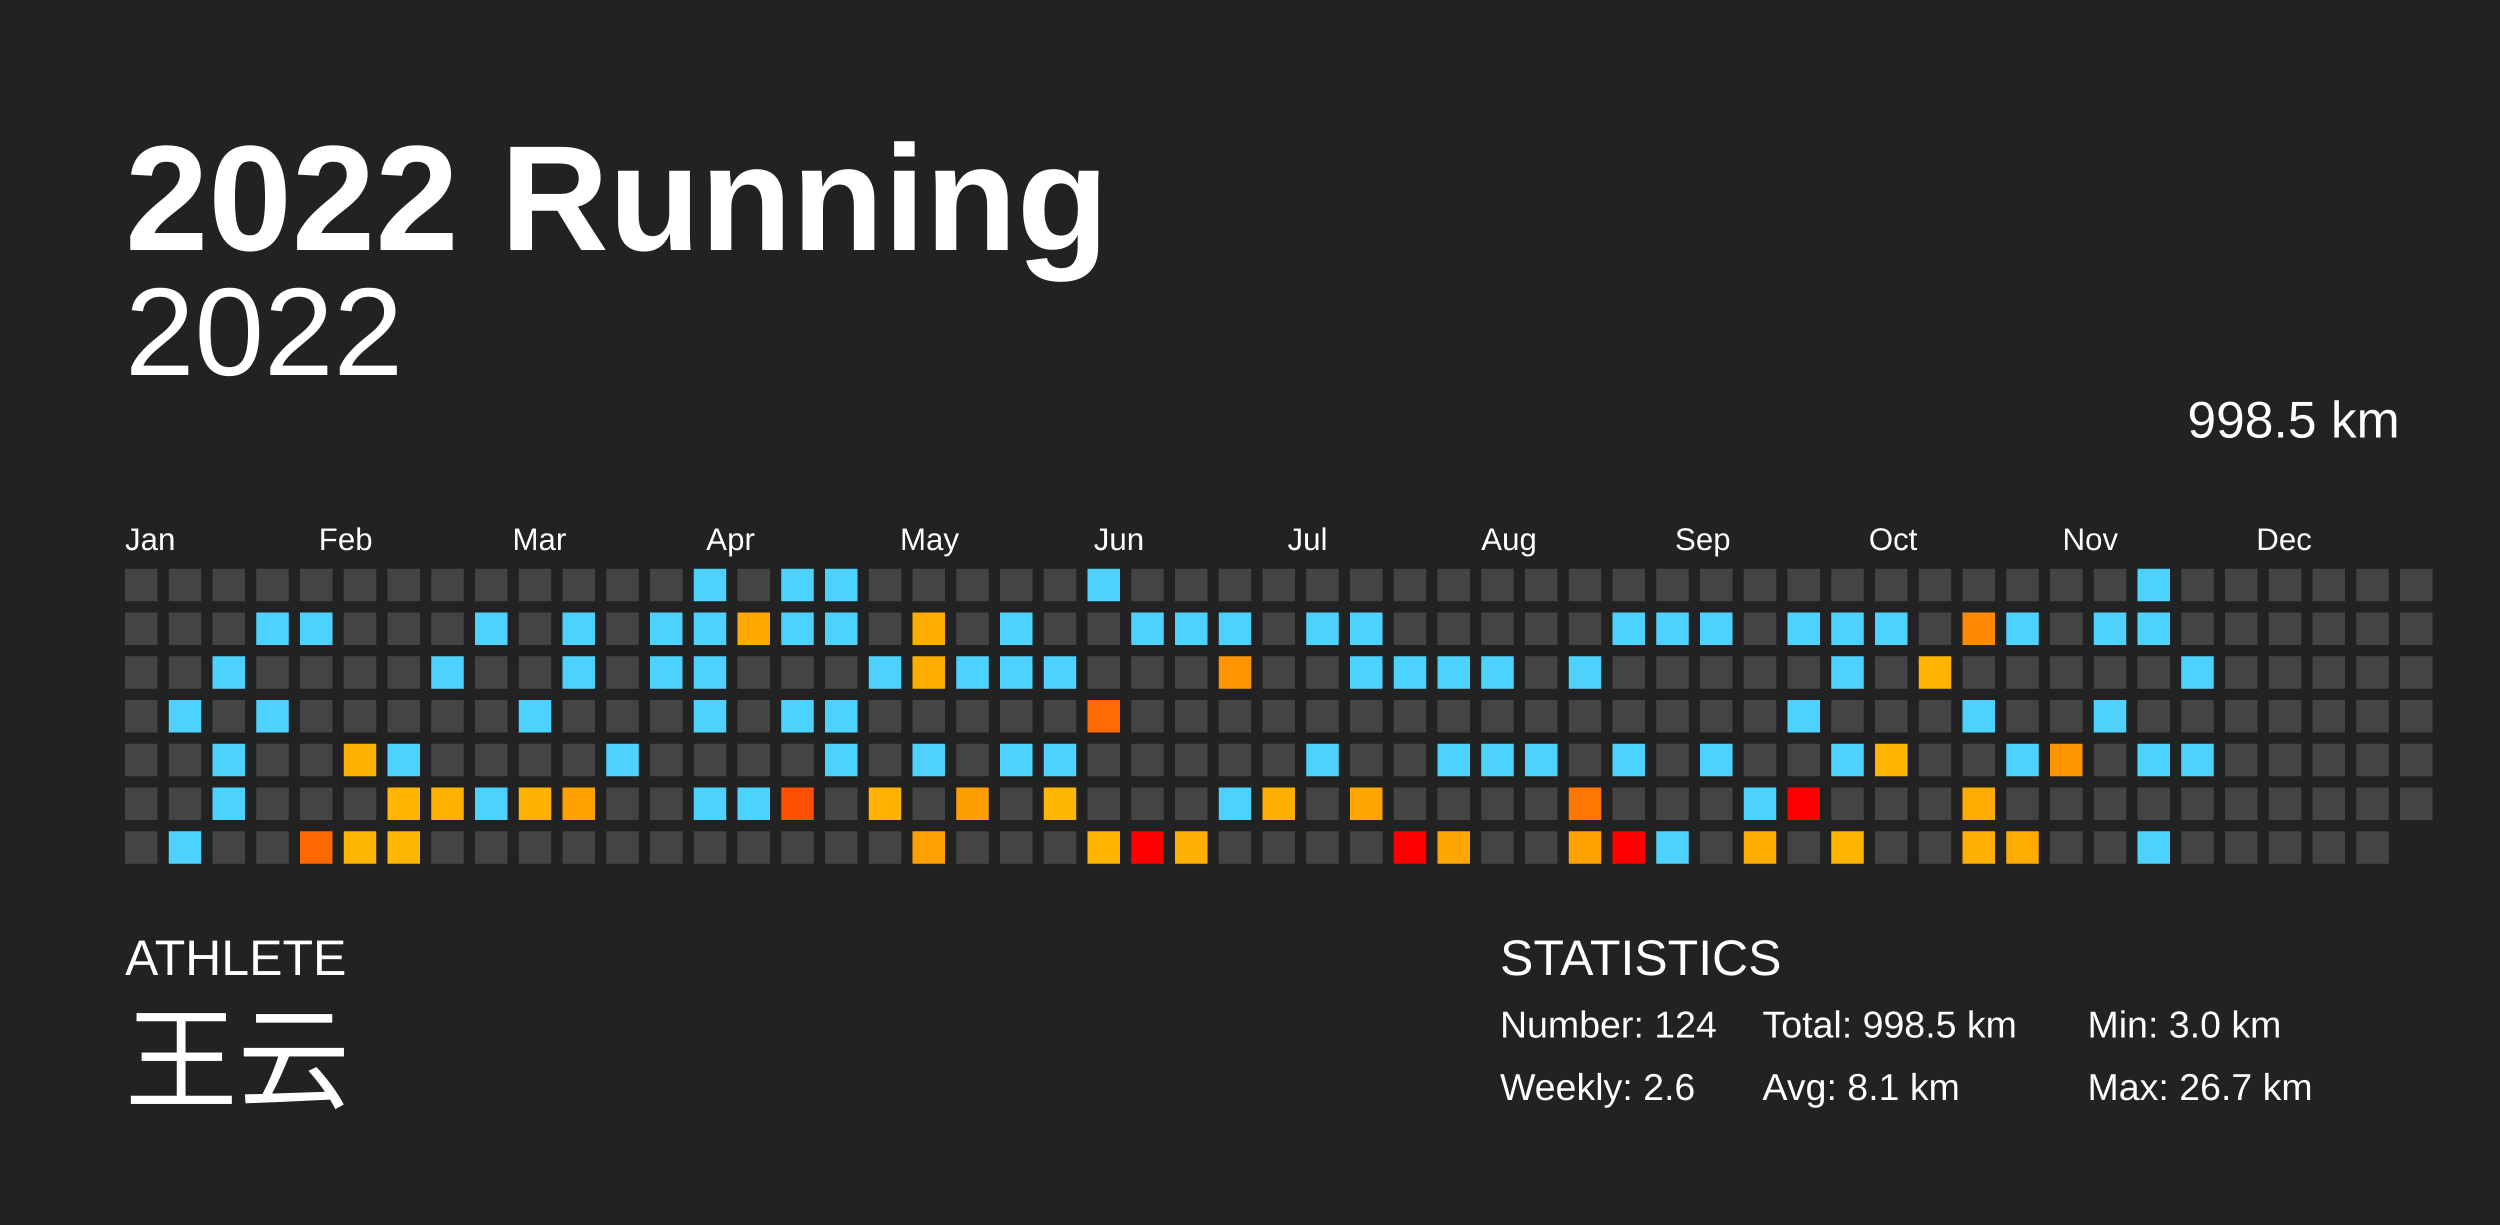
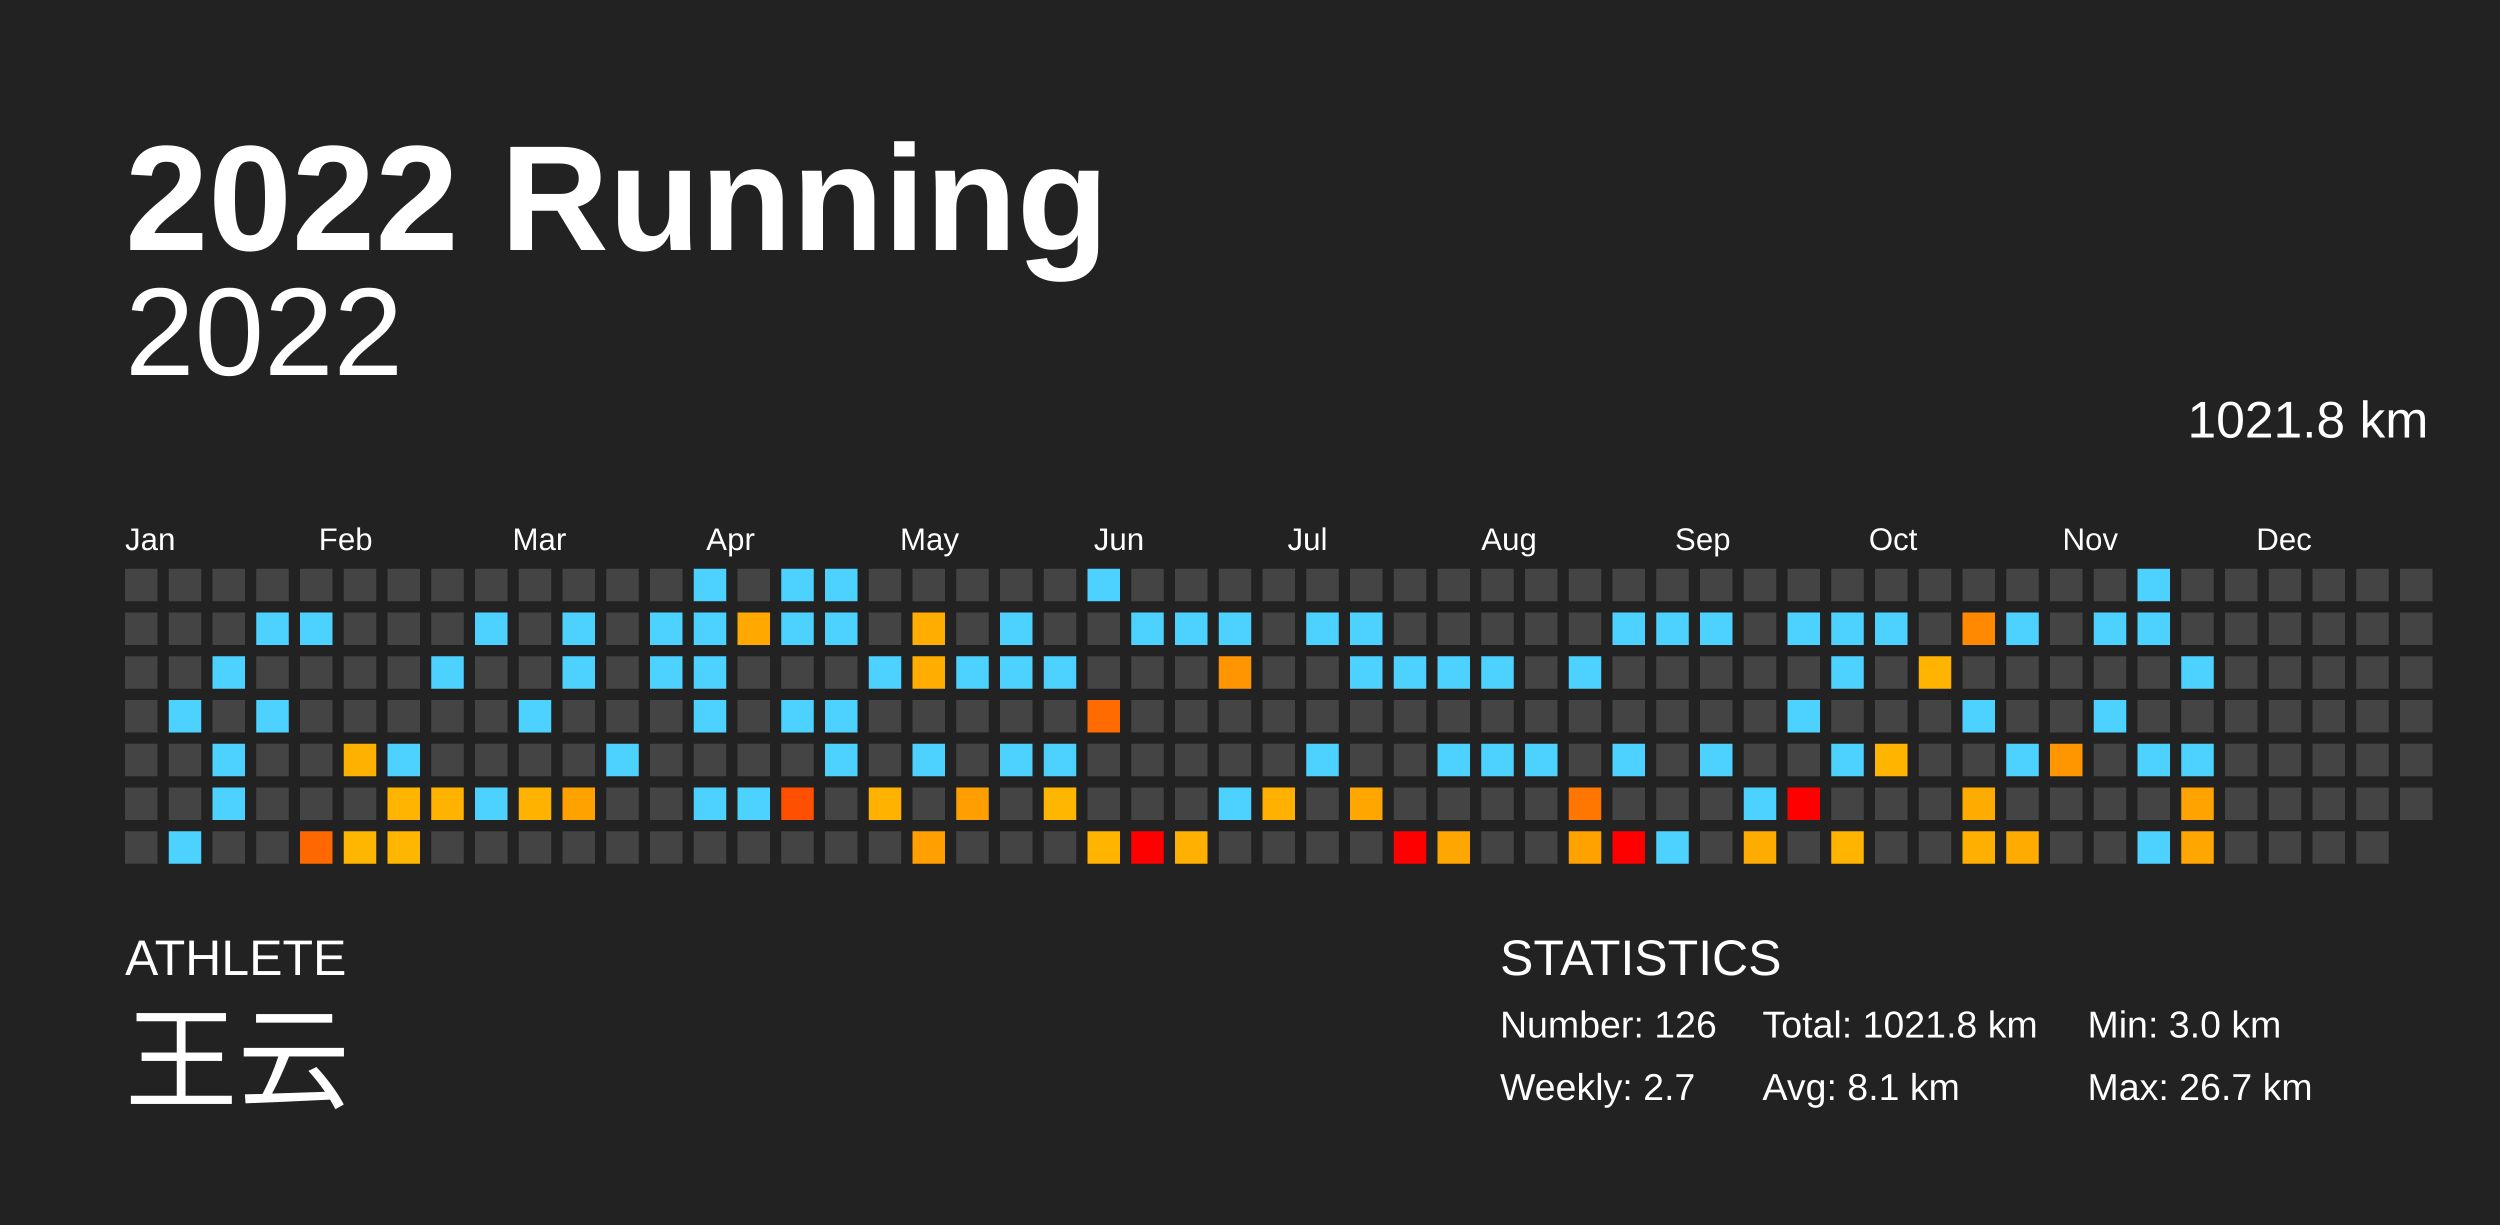
<svg xmlns="http://www.w3.org/2000/svg" baseProfile="full" height="98mm" version="1.1" viewBox="0,0,200,98" width="200mm">
  <defs />
  <rect fill="#222222" height="98" width="200" x="0" y="0" />
  <text fill="#FFFFFF" style="font-size:12px; font-family:Arial; font-weight:bold;" x="10" y="20">2022 Running</text>
  <text fill="#FFFFFF" style="font-size:4px; font-family:Arial" x="10" y="78">ATHLETE</text>
  <text fill="#FFFFFF" style="font-size:9px; font-family:Arial" x="10" y="88">王云</text>
  <text fill="#FFFFFF" style="font-size:4px; font-family:Arial" x="120" y="78">STATISTICS</text>
-   <text fill="#FFFFFF" style="font-size:3px; font-family:Arial" x="120" y="83">Number: 124</text>
-   <text fill="#FFFFFF" style="font-size:3px; font-family:Arial" x="120" y="88">Weekly: 2.6</text>
-   <text fill="#FFFFFF" style="font-size:3px; font-family:Arial" x="141" y="83">Total: 998.5 km</text>
+   <text fill="#FFFFFF" style="font-size:3px; font-family:Arial" x="120" y="83">Number: 126</text>
+   <text fill="#FFFFFF" style="font-size:3px; font-family:Arial" x="120" y="88">Weekly: 2.7</text>
+   <text fill="#FFFFFF" style="font-size:3px; font-family:Arial" x="141" y="83">Total: 1021.8 km</text>
  <text fill="#FFFFFF" style="font-size:3px; font-family:Arial" x="141" y="88">Avg: 8.1 km</text>
  <text fill="#FFFFFF" style="font-size:3px; font-family:Arial" x="167" y="83">Min: 3.0 km</text>
  <text fill="#FFFFFF" style="font-size:3px; font-family:Arial" x="167" y="88">Max: 26.7 km</text>
  <text alignment-baseline="hanging" fill="#FFFFFF" style="font-size:10.0px; font-family:Arial;" x="10" y="30">2022</text>
-   <text alignment-baseline="hanging" fill="#FFFFFF" style="font-size:4.125px; font-family:Arial;" x="175" y="35">998.5 km</text>
+   <text alignment-baseline="hanging" fill="#FFFFFF" style="font-size:4.125px; font-family:Arial;" x="175" y="35">1021.8 km</text>
  <text fill="#FFFFFF" style="font-size:2.5px; font-family:Arial" x="10.0" y="44">Jan</text>
  <text fill="#FFFFFF" style="font-size:2.5px; font-family:Arial" x="25.5" y="44">Feb</text>
  <text fill="#FFFFFF" style="font-size:2.5px; font-family:Arial" x="41.0" y="44">Mar</text>
  <text fill="#FFFFFF" style="font-size:2.5px; font-family:Arial" x="56.5" y="44">Apr</text>
  <text fill="#FFFFFF" style="font-size:2.5px; font-family:Arial" x="72.0" y="44">May</text>
  <text fill="#FFFFFF" style="font-size:2.5px; font-family:Arial" x="87.5" y="44">Jun</text>
  <text fill="#FFFFFF" style="font-size:2.5px; font-family:Arial" x="103.0" y="44">Jul</text>
  <text fill="#FFFFFF" style="font-size:2.5px; font-family:Arial" x="118.5" y="44">Aug</text>
  <text fill="#FFFFFF" style="font-size:2.5px; font-family:Arial" x="134.0" y="44">Sep</text>
  <text fill="#FFFFFF" style="font-size:2.5px; font-family:Arial" x="149.5" y="44">Oct</text>
  <text fill="#FFFFFF" style="font-size:2.5px; font-family:Arial" x="165.0" y="44">Nov</text>
  <text fill="#FFFFFF" style="font-size:2.5px; font-family:Arial" x="180.5" y="44">Dec</text>
  <rect fill="#444444" height="2.6" width="2.6" x="10.0" y="45.5" />
  <rect fill="#444444" height="2.6" width="2.6" x="10.0" y="49.0" />
  <rect fill="#444444" height="2.6" width="2.6" x="10.0" y="52.5" />
  <rect fill="#444444" height="2.6" width="2.6" x="10.0" y="56.0" />
  <rect fill="#444444" height="2.6" width="2.6" x="10.0" y="59.5" />
  <rect fill="#444444" height="2.6" width="2.6" x="10.0" y="63.0" />
  <rect fill="#444444" height="2.6" width="2.6" x="10.0" y="66.5" />
  <rect fill="#444444" height="2.6" width="2.6" x="13.5" y="45.5" />
  <rect fill="#444444" height="2.6" width="2.6" x="13.5" y="49.0" />
  <rect fill="#444444" height="2.6" width="2.6" x="13.5" y="52.5" />
  <rect fill="#4dd2ff" height="2.6" width="2.6" x="13.5" y="56.0" />
  <rect fill="#444444" height="2.6" width="2.6" x="13.5" y="59.5" />
  <rect fill="#444444" height="2.6" width="2.6" x="13.5" y="63.0" />
  <rect fill="#4dd2ff" height="2.6" width="2.6" x="13.5" y="66.5" />
  <rect fill="#444444" height="2.6" width="2.6" x="17.0" y="45.5" />
  <rect fill="#444444" height="2.6" width="2.6" x="17.0" y="49.0" />
  <rect fill="#4dd2ff" height="2.6" width="2.6" x="17.0" y="52.5" />
  <rect fill="#444444" height="2.6" width="2.6" x="17.0" y="56.0" />
  <rect fill="#4dd2ff" height="2.6" width="2.6" x="17.0" y="59.5" />
  <rect fill="#4dd2ff" height="2.6" width="2.6" x="17.0" y="63.0" />
  <rect fill="#444444" height="2.6" width="2.6" x="17.0" y="66.5" />
  <rect fill="#444444" height="2.6" width="2.6" x="20.5" y="45.5" />
  <rect fill="#4dd2ff" height="2.6" width="2.6" x="20.5" y="49.0" />
  <rect fill="#444444" height="2.6" width="2.6" x="20.5" y="52.5" />
  <rect fill="#4dd2ff" height="2.6" width="2.6" x="20.5" y="56.0" />
  <rect fill="#444444" height="2.6" width="2.6" x="20.5" y="59.5" />
  <rect fill="#444444" height="2.6" width="2.6" x="20.5" y="63.0" />
  <rect fill="#444444" height="2.6" width="2.6" x="20.5" y="66.5" />
  <rect fill="#444444" height="2.6" width="2.6" x="24.0" y="45.5" />
  <rect fill="#4dd2ff" height="2.6" width="2.6" x="24.0" y="49.0" />
  <rect fill="#444444" height="2.6" width="2.6" x="24.0" y="52.5" />
  <rect fill="#444444" height="2.6" width="2.6" x="24.0" y="56.0" />
  <rect fill="#444444" height="2.6" width="2.6" x="24.0" y="59.5" />
  <rect fill="#444444" height="2.6" width="2.6" x="24.0" y="63.0" />
  <rect fill="#ff6800" height="2.6" width="2.6" x="24.0" y="66.5" />
  <rect fill="#444444" height="2.6" width="2.6" x="27.5" y="45.5" />
  <rect fill="#444444" height="2.6" width="2.6" x="27.5" y="49.0" />
  <rect fill="#444444" height="2.6" width="2.6" x="27.5" y="52.5" />
  <rect fill="#444444" height="2.6" width="2.6" x="27.5" y="56.0" />
  <rect fill="#ffb100" height="2.6" width="2.6" x="27.5" y="59.5" />
  <rect fill="#444444" height="2.6" width="2.6" x="27.5" y="63.0" />
  <rect fill="#ffb600" height="2.6" width="2.6" x="27.5" y="66.5" />
  <rect fill="#444444" height="2.6" width="2.6" x="31.0" y="45.5" />
  <rect fill="#444444" height="2.6" width="2.6" x="31.0" y="49.0" />
  <rect fill="#444444" height="2.6" width="2.6" x="31.0" y="52.5" />
  <rect fill="#444444" height="2.6" width="2.6" x="31.0" y="56.0" />
  <rect fill="#4dd2ff" height="2.6" width="2.6" x="31.0" y="59.5" />
  <rect fill="#ffb500" height="2.6" width="2.6" x="31.0" y="63.0" />
  <rect fill="#ffb600" height="2.6" width="2.6" x="31.0" y="66.5" />
  <rect fill="#444444" height="2.6" width="2.6" x="34.5" y="45.5" />
  <rect fill="#444444" height="2.6" width="2.6" x="34.5" y="49.0" />
  <rect fill="#4dd2ff" height="2.6" width="2.6" x="34.5" y="52.5" />
  <rect fill="#444444" height="2.6" width="2.6" x="34.5" y="56.0" />
  <rect fill="#444444" height="2.6" width="2.6" x="34.5" y="59.5" />
  <rect fill="#ffb300" height="2.6" width="2.6" x="34.5" y="63.0" />
  <rect fill="#444444" height="2.6" width="2.6" x="34.5" y="66.5" />
  <rect fill="#444444" height="2.6" width="2.6" x="38.0" y="45.5" />
  <rect fill="#4dd2ff" height="2.6" width="2.6" x="38.0" y="49.0" />
  <rect fill="#444444" height="2.6" width="2.6" x="38.0" y="52.5" />
  <rect fill="#444444" height="2.6" width="2.6" x="38.0" y="56.0" />
  <rect fill="#444444" height="2.6" width="2.6" x="38.0" y="59.5" />
  <rect fill="#4dd2ff" height="2.6" width="2.6" x="38.0" y="63.0" />
  <rect fill="#444444" height="2.6" width="2.6" x="38.0" y="66.5" />
  <rect fill="#444444" height="2.6" width="2.6" x="41.5" y="45.5" />
  <rect fill="#444444" height="2.6" width="2.6" x="41.5" y="49.0" />
  <rect fill="#444444" height="2.6" width="2.6" x="41.5" y="52.5" />
  <rect fill="#4dd2ff" height="2.6" width="2.6" x="41.5" y="56.0" />
  <rect fill="#444444" height="2.6" width="2.6" x="41.5" y="59.5" />
  <rect fill="#ffb300" height="2.6" width="2.6" x="41.5" y="63.0" />
  <rect fill="#444444" height="2.6" width="2.6" x="41.5" y="66.5" />
  <rect fill="#444444" height="2.6" width="2.6" x="45.0" y="45.5" />
  <rect fill="#4dd2ff" height="2.6" width="2.6" x="45.0" y="49.0" />
  <rect fill="#4dd2ff" height="2.6" width="2.6" x="45.0" y="52.5" />
  <rect fill="#444444" height="2.6" width="2.6" x="45.0" y="56.0" />
  <rect fill="#444444" height="2.6" width="2.6" x="45.0" y="59.5" />
  <rect fill="#ffa200" height="2.6" width="2.6" x="45.0" y="63.0" />
  <rect fill="#444444" height="2.6" width="2.6" x="45.0" y="66.5" />
  <rect fill="#444444" height="2.6" width="2.6" x="48.5" y="45.5" />
  <rect fill="#444444" height="2.6" width="2.6" x="48.5" y="49.0" />
  <rect fill="#444444" height="2.6" width="2.6" x="48.5" y="52.5" />
  <rect fill="#444444" height="2.6" width="2.6" x="48.5" y="56.0" />
  <rect fill="#4dd2ff" height="2.6" width="2.6" x="48.5" y="59.5" />
  <rect fill="#444444" height="2.6" width="2.6" x="48.5" y="63.0" />
  <rect fill="#444444" height="2.6" width="2.6" x="48.5" y="66.5" />
  <rect fill="#444444" height="2.6" width="2.6" x="52.0" y="45.5" />
  <rect fill="#4dd2ff" height="2.6" width="2.6" x="52.0" y="49.0" />
  <rect fill="#4dd2ff" height="2.6" width="2.6" x="52.0" y="52.5" />
  <rect fill="#444444" height="2.6" width="2.6" x="52.0" y="56.0" />
  <rect fill="#444444" height="2.6" width="2.6" x="52.0" y="59.5" />
  <rect fill="#444444" height="2.6" width="2.6" x="52.0" y="63.0" />
  <rect fill="#444444" height="2.6" width="2.6" x="52.0" y="66.5" />
  <rect fill="#4dd2ff" height="2.6" width="2.6" x="55.5" y="45.5" />
  <rect fill="#4dd2ff" height="2.6" width="2.6" x="55.5" y="49.0" />
  <rect fill="#4dd2ff" height="2.6" width="2.6" x="55.5" y="52.5" />
  <rect fill="#4dd2ff" height="2.6" width="2.6" x="55.5" y="56.0" />
  <rect fill="#444444" height="2.6" width="2.6" x="55.5" y="59.5" />
  <rect fill="#4dd2ff" height="2.6" width="2.6" x="55.5" y="63.0" />
  <rect fill="#444444" height="2.6" width="2.6" x="55.5" y="66.5" />
  <rect fill="#444444" height="2.6" width="2.6" x="59.0" y="45.5" />
  <rect fill="#ffa900" height="2.6" width="2.6" x="59.0" y="49.0" />
  <rect fill="#444444" height="2.6" width="2.6" x="59.0" y="52.5" />
  <rect fill="#444444" height="2.6" width="2.6" x="59.0" y="56.0" />
  <rect fill="#444444" height="2.6" width="2.6" x="59.0" y="59.5" />
  <rect fill="#4dd2ff" height="2.6" width="2.6" x="59.0" y="63.0" />
  <rect fill="#444444" height="2.6" width="2.6" x="59.0" y="66.5" />
  <rect fill="#4dd2ff" height="2.6" width="2.6" x="62.5" y="45.5" />
  <rect fill="#4dd2ff" height="2.6" width="2.6" x="62.5" y="49.0" />
  <rect fill="#444444" height="2.6" width="2.6" x="62.5" y="52.5" />
  <rect fill="#4dd2ff" height="2.6" width="2.6" x="62.5" y="56.0" />
  <rect fill="#444444" height="2.6" width="2.6" x="62.5" y="59.5" />
  <rect fill="#ff4f00" height="2.6" width="2.6" x="62.5" y="63.0" />
  <rect fill="#444444" height="2.6" width="2.6" x="62.5" y="66.5" />
  <rect fill="#4dd2ff" height="2.6" width="2.6" x="66.0" y="45.5" />
  <rect fill="#4dd2ff" height="2.6" width="2.6" x="66.0" y="49.0" />
  <rect fill="#444444" height="2.6" width="2.6" x="66.0" y="52.5" />
  <rect fill="#4dd2ff" height="2.6" width="2.6" x="66.0" y="56.0" />
  <rect fill="#4dd2ff" height="2.6" width="2.6" x="66.0" y="59.5" />
  <rect fill="#444444" height="2.6" width="2.6" x="66.0" y="63.0" />
  <rect fill="#444444" height="2.6" width="2.6" x="66.0" y="66.5" />
  <rect fill="#444444" height="2.6" width="2.6" x="69.5" y="45.5" />
  <rect fill="#444444" height="2.6" width="2.6" x="69.5" y="49.0" />
  <rect fill="#4dd2ff" height="2.6" width="2.6" x="69.5" y="52.5" />
  <rect fill="#444444" height="2.6" width="2.6" x="69.5" y="56.0" />
  <rect fill="#444444" height="2.6" width="2.6" x="69.5" y="59.5" />
  <rect fill="#ffb200" height="2.6" width="2.6" x="69.5" y="63.0" />
  <rect fill="#444444" height="2.6" width="2.6" x="69.5" y="66.5" />
  <rect fill="#444444" height="2.6" width="2.6" x="73.0" y="45.5" />
  <rect fill="#ffae00" height="2.6" width="2.6" x="73.0" y="49.0" />
  <rect fill="#ffae00" height="2.6" width="2.6" x="73.0" y="52.5" />
  <rect fill="#444444" height="2.6" width="2.6" x="73.0" y="56.0" />
  <rect fill="#4dd2ff" height="2.6" width="2.6" x="73.0" y="59.5" />
  <rect fill="#444444" height="2.6" width="2.6" x="73.0" y="63.0" />
  <rect fill="#ffa000" height="2.6" width="2.6" x="73.0" y="66.5" />
  <rect fill="#444444" height="2.6" width="2.6" x="76.5" y="45.5" />
  <rect fill="#444444" height="2.6" width="2.6" x="76.5" y="49.0" />
  <rect fill="#4dd2ff" height="2.6" width="2.6" x="76.5" y="52.5" />
  <rect fill="#444444" height="2.6" width="2.6" x="76.5" y="56.0" />
  <rect fill="#444444" height="2.6" width="2.6" x="76.5" y="59.5" />
  <rect fill="#ff9e00" height="2.6" width="2.6" x="76.5" y="63.0" />
  <rect fill="#444444" height="2.6" width="2.6" x="76.5" y="66.5" />
  <rect fill="#444444" height="2.6" width="2.6" x="80.0" y="45.5" />
  <rect fill="#4dd2ff" height="2.6" width="2.6" x="80.0" y="49.0" />
  <rect fill="#4dd2ff" height="2.6" width="2.6" x="80.0" y="52.5" />
  <rect fill="#444444" height="2.6" width="2.6" x="80.0" y="56.0" />
  <rect fill="#4dd2ff" height="2.6" width="2.6" x="80.0" y="59.5" />
  <rect fill="#444444" height="2.6" width="2.6" x="80.0" y="63.0" />
  <rect fill="#444444" height="2.6" width="2.6" x="80.0" y="66.5" />
  <rect fill="#444444" height="2.6" width="2.6" x="83.5" y="45.5" />
  <rect fill="#444444" height="2.6" width="2.6" x="83.5" y="49.0" />
  <rect fill="#4dd2ff" height="2.6" width="2.6" x="83.5" y="52.5" />
  <rect fill="#444444" height="2.6" width="2.6" x="83.5" y="56.0" />
  <rect fill="#4dd2ff" height="2.6" width="2.6" x="83.5" y="59.5" />
  <rect fill="#ffb600" height="2.6" width="2.6" x="83.5" y="63.0" />
  <rect fill="#444444" height="2.6" width="2.6" x="83.5" y="66.5" />
  <rect fill="#4dd2ff" height="2.6" width="2.6" x="87.0" y="45.5" />
  <rect fill="#444444" height="2.6" width="2.6" x="87.0" y="49.0" />
  <rect fill="#444444" height="2.6" width="2.6" x="87.0" y="52.5" />
  <rect fill="#ff6b00" height="2.6" width="2.6" x="87.0" y="56.0" />
  <rect fill="#444444" height="2.6" width="2.6" x="87.0" y="59.5" />
  <rect fill="#444444" height="2.6" width="2.6" x="87.0" y="63.0" />
  <rect fill="#ffb400" height="2.6" width="2.6" x="87.0" y="66.5" />
  <rect fill="#444444" height="2.6" width="2.6" x="90.5" y="45.5" />
  <rect fill="#4dd2ff" height="2.6" width="2.6" x="90.5" y="49.0" />
  <rect fill="#444444" height="2.6" width="2.6" x="90.5" y="52.5" />
  <rect fill="#444444" height="2.6" width="2.6" x="90.5" y="56.0" />
  <rect fill="#444444" height="2.6" width="2.6" x="90.5" y="59.5" />
  <rect fill="#444444" height="2.6" width="2.6" x="90.5" y="63.0" />
  <rect fill="red" height="2.6" width="2.6" x="90.5" y="66.5" />
  <rect fill="#444444" height="2.6" width="2.6" x="94.0" y="45.5" />
  <rect fill="#4dd2ff" height="2.6" width="2.6" x="94.0" y="49.0" />
  <rect fill="#444444" height="2.6" width="2.6" x="94.0" y="52.5" />
  <rect fill="#444444" height="2.6" width="2.6" x="94.0" y="56.0" />
  <rect fill="#444444" height="2.6" width="2.6" x="94.0" y="59.5" />
  <rect fill="#444444" height="2.6" width="2.6" x="94.0" y="63.0" />
  <rect fill="#ffb000" height="2.6" width="2.6" x="94.0" y="66.5" />
  <rect fill="#444444" height="2.6" width="2.6" x="97.5" y="45.5" />
  <rect fill="#4dd2ff" height="2.6" width="2.6" x="97.5" y="49.0" />
  <rect fill="#ff9500" height="2.6" width="2.6" x="97.5" y="52.5" />
  <rect fill="#444444" height="2.6" width="2.6" x="97.5" y="56.0" />
  <rect fill="#444444" height="2.6" width="2.6" x="97.5" y="59.5" />
  <rect fill="#4dd2ff" height="2.6" width="2.6" x="97.5" y="63.0" />
  <rect fill="#444444" height="2.6" width="2.6" x="97.5" y="66.5" />
  <rect fill="#444444" height="2.6" width="2.6" x="101.0" y="45.5" />
  <rect fill="#444444" height="2.6" width="2.6" x="101.0" y="49.0" />
  <rect fill="#444444" height="2.6" width="2.6" x="101.0" y="52.5" />
  <rect fill="#444444" height="2.6" width="2.6" x="101.0" y="56.0" />
  <rect fill="#444444" height="2.6" width="2.6" x="101.0" y="59.5" />
  <rect fill="#ffb000" height="2.6" width="2.6" x="101.0" y="63.0" />
  <rect fill="#444444" height="2.6" width="2.6" x="101.0" y="66.5" />
  <rect fill="#444444" height="2.6" width="2.6" x="104.5" y="45.5" />
  <rect fill="#4dd2ff" height="2.6" width="2.6" x="104.5" y="49.0" />
  <rect fill="#444444" height="2.6" width="2.6" x="104.5" y="52.5" />
  <rect fill="#444444" height="2.6" width="2.6" x="104.5" y="56.0" />
  <rect fill="#4dd2ff" height="2.6" width="2.6" x="104.5" y="59.5" />
  <rect fill="#444444" height="2.6" width="2.6" x="104.5" y="63.0" />
  <rect fill="#444444" height="2.6" width="2.6" x="104.5" y="66.5" />
  <rect fill="#444444" height="2.6" width="2.6" x="108.0" y="45.5" />
  <rect fill="#4dd2ff" height="2.6" width="2.6" x="108.0" y="49.0" />
  <rect fill="#4dd2ff" height="2.6" width="2.6" x="108.0" y="52.5" />
  <rect fill="#444444" height="2.6" width="2.6" x="108.0" y="56.0" />
  <rect fill="#444444" height="2.6" width="2.6" x="108.0" y="59.5" />
  <rect fill="#ffa600" height="2.6" width="2.6" x="108.0" y="63.0" />
  <rect fill="#444444" height="2.6" width="2.6" x="108.0" y="66.5" />
  <rect fill="#444444" height="2.6" width="2.6" x="111.5" y="45.5" />
  <rect fill="#444444" height="2.6" width="2.6" x="111.5" y="49.0" />
  <rect fill="#4dd2ff" height="2.6" width="2.6" x="111.5" y="52.5" />
  <rect fill="#444444" height="2.6" width="2.6" x="111.5" y="56.0" />
  <rect fill="#444444" height="2.6" width="2.6" x="111.5" y="59.5" />
  <rect fill="#444444" height="2.6" width="2.6" x="111.5" y="63.0" />
  <rect fill="red" height="2.6" width="2.6" x="111.5" y="66.5" />
  <rect fill="#444444" height="2.6" width="2.6" x="115.0" y="45.5" />
  <rect fill="#444444" height="2.6" width="2.6" x="115.0" y="49.0" />
  <rect fill="#4dd2ff" height="2.6" width="2.6" x="115.0" y="52.5" />
  <rect fill="#444444" height="2.6" width="2.6" x="115.0" y="56.0" />
  <rect fill="#4dd2ff" height="2.6" width="2.6" x="115.0" y="59.5" />
  <rect fill="#444444" height="2.6" width="2.6" x="115.0" y="63.0" />
  <rect fill="#ffa700" height="2.6" width="2.6" x="115.0" y="66.5" />
  <rect fill="#444444" height="2.6" width="2.6" x="118.5" y="45.5" />
  <rect fill="#444444" height="2.6" width="2.6" x="118.5" y="49.0" />
  <rect fill="#4dd2ff" height="2.6" width="2.6" x="118.5" y="52.5" />
  <rect fill="#444444" height="2.6" width="2.6" x="118.5" y="56.0" />
  <rect fill="#4dd2ff" height="2.6" width="2.6" x="118.5" y="59.5" />
  <rect fill="#444444" height="2.6" width="2.6" x="118.5" y="63.0" />
  <rect fill="#444444" height="2.6" width="2.6" x="118.5" y="66.5" />
  <rect fill="#444444" height="2.6" width="2.6" x="122.0" y="45.5" />
  <rect fill="#444444" height="2.6" width="2.6" x="122.0" y="49.0" />
  <rect fill="#444444" height="2.6" width="2.6" x="122.0" y="52.5" />
  <rect fill="#444444" height="2.6" width="2.6" x="122.0" y="56.0" />
  <rect fill="#4dd2ff" height="2.6" width="2.6" x="122.0" y="59.5" />
  <rect fill="#444444" height="2.6" width="2.6" x="122.0" y="63.0" />
  <rect fill="#444444" height="2.6" width="2.6" x="122.0" y="66.5" />
  <rect fill="#444444" height="2.6" width="2.6" x="125.5" y="45.5" />
  <rect fill="#444444" height="2.6" width="2.6" x="125.5" y="49.0" />
  <rect fill="#4dd2ff" height="2.6" width="2.6" x="125.5" y="52.5" />
  <rect fill="#444444" height="2.6" width="2.6" x="125.5" y="56.0" />
  <rect fill="#444444" height="2.6" width="2.6" x="125.5" y="59.5" />
  <rect fill="#ff7700" height="2.6" width="2.6" x="125.5" y="63.0" />
  <rect fill="#ffa200" height="2.6" width="2.6" x="125.5" y="66.5" />
  <rect fill="#444444" height="2.6" width="2.6" x="129.0" y="45.5" />
  <rect fill="#4dd2ff" height="2.6" width="2.6" x="129.0" y="49.0" />
  <rect fill="#444444" height="2.6" width="2.6" x="129.0" y="52.5" />
  <rect fill="#444444" height="2.6" width="2.6" x="129.0" y="56.0" />
  <rect fill="#4dd2ff" height="2.6" width="2.6" x="129.0" y="59.5" />
  <rect fill="#444444" height="2.6" width="2.6" x="129.0" y="63.0" />
  <rect fill="red" height="2.6" width="2.6" x="129.0" y="66.5" />
  <rect fill="#444444" height="2.6" width="2.6" x="132.5" y="45.5" />
  <rect fill="#4dd2ff" height="2.6" width="2.6" x="132.5" y="49.0" />
  <rect fill="#444444" height="2.6" width="2.6" x="132.5" y="52.5" />
  <rect fill="#444444" height="2.6" width="2.6" x="132.5" y="56.0" />
  <rect fill="#444444" height="2.6" width="2.6" x="132.5" y="59.5" />
  <rect fill="#444444" height="2.6" width="2.6" x="132.5" y="63.0" />
  <rect fill="#4dd2ff" height="2.6" width="2.6" x="132.5" y="66.5" />
  <rect fill="#444444" height="2.6" width="2.6" x="136.0" y="45.5" />
  <rect fill="#4dd2ff" height="2.6" width="2.6" x="136.0" y="49.0" />
  <rect fill="#444444" height="2.6" width="2.6" x="136.0" y="52.5" />
  <rect fill="#444444" height="2.6" width="2.6" x="136.0" y="56.0" />
  <rect fill="#4dd2ff" height="2.6" width="2.6" x="136.0" y="59.5" />
  <rect fill="#444444" height="2.6" width="2.6" x="136.0" y="63.0" />
  <rect fill="#444444" height="2.6" width="2.6" x="136.0" y="66.5" />
  <rect fill="#444444" height="2.6" width="2.6" x="139.5" y="45.5" />
  <rect fill="#444444" height="2.6" width="2.6" x="139.5" y="49.0" />
  <rect fill="#444444" height="2.6" width="2.6" x="139.5" y="52.5" />
  <rect fill="#444444" height="2.6" width="2.6" x="139.5" y="56.0" />
  <rect fill="#444444" height="2.6" width="2.6" x="139.5" y="59.5" />
  <rect fill="#4dd2ff" height="2.6" width="2.6" x="139.5" y="63.0" />
  <rect fill="#ffac00" height="2.6" width="2.6" x="139.5" y="66.5" />
  <rect fill="#444444" height="2.6" width="2.6" x="143.0" y="45.5" />
  <rect fill="#4dd2ff" height="2.6" width="2.6" x="143.0" y="49.0" />
  <rect fill="#444444" height="2.6" width="2.6" x="143.0" y="52.5" />
  <rect fill="#4dd2ff" height="2.6" width="2.6" x="143.0" y="56.0" />
  <rect fill="#444444" height="2.6" width="2.6" x="143.0" y="59.5" />
  <rect fill="red" height="2.6" width="2.6" x="143.0" y="63.0" />
  <rect fill="#444444" height="2.6" width="2.6" x="143.0" y="66.5" />
  <rect fill="#444444" height="2.6" width="2.6" x="146.5" y="45.5" />
  <rect fill="#4dd2ff" height="2.6" width="2.6" x="146.5" y="49.0" />
  <rect fill="#4dd2ff" height="2.6" width="2.6" x="146.5" y="52.5" />
  <rect fill="#444444" height="2.6" width="2.6" x="146.5" y="56.0" />
  <rect fill="#4dd2ff" height="2.6" width="2.6" x="146.5" y="59.5" />
  <rect fill="#444444" height="2.6" width="2.6" x="146.5" y="63.0" />
  <rect fill="#ffb500" height="2.6" width="2.6" x="146.5" y="66.5" />
  <rect fill="#444444" height="2.6" width="2.6" x="150.0" y="45.5" />
  <rect fill="#4dd2ff" height="2.6" width="2.6" x="150.0" y="49.0" />
  <rect fill="#444444" height="2.6" width="2.6" x="150.0" y="52.5" />
  <rect fill="#444444" height="2.6" width="2.6" x="150.0" y="56.0" />
  <rect fill="#ffb500" height="2.6" width="2.6" x="150.0" y="59.5" />
  <rect fill="#444444" height="2.6" width="2.6" x="150.0" y="63.0" />
  <rect fill="#444444" height="2.6" width="2.6" x="150.0" y="66.5" />
  <rect fill="#444444" height="2.6" width="2.6" x="153.5" y="45.5" />
  <rect fill="#444444" height="2.6" width="2.6" x="153.5" y="49.0" />
  <rect fill="#ffb400" height="2.6" width="2.6" x="153.5" y="52.5" />
  <rect fill="#444444" height="2.6" width="2.6" x="153.5" y="56.0" />
  <rect fill="#444444" height="2.6" width="2.6" x="153.5" y="59.5" />
  <rect fill="#444444" height="2.6" width="2.6" x="153.5" y="63.0" />
  <rect fill="#444444" height="2.6" width="2.6" x="153.5" y="66.5" />
  <rect fill="#444444" height="2.6" width="2.6" x="157.0" y="45.5" />
  <rect fill="#ff8900" height="2.6" width="2.6" x="157.0" y="49.0" />
  <rect fill="#444444" height="2.6" width="2.6" x="157.0" y="52.5" />
  <rect fill="#4dd2ff" height="2.6" width="2.6" x="157.0" y="56.0" />
  <rect fill="#444444" height="2.6" width="2.6" x="157.0" y="59.5" />
  <rect fill="#ffab00" height="2.6" width="2.6" x="157.0" y="63.0" />
  <rect fill="#ffaf00" height="2.6" width="2.6" x="157.0" y="66.5" />
  <rect fill="#444444" height="2.6" width="2.6" x="160.5" y="45.5" />
  <rect fill="#4dd2ff" height="2.6" width="2.6" x="160.5" y="49.0" />
  <rect fill="#444444" height="2.6" width="2.6" x="160.5" y="52.5" />
  <rect fill="#444444" height="2.6" width="2.6" x="160.5" y="56.0" />
  <rect fill="#4dd2ff" height="2.6" width="2.6" x="160.5" y="59.5" />
  <rect fill="#444444" height="2.6" width="2.6" x="160.5" y="63.0" />
  <rect fill="#ffab00" height="2.6" width="2.6" x="160.5" y="66.5" />
  <rect fill="#444444" height="2.6" width="2.6" x="164.0" y="45.5" />
  <rect fill="#444444" height="2.6" width="2.6" x="164.0" y="49.0" />
  <rect fill="#444444" height="2.6" width="2.6" x="164.0" y="52.5" />
  <rect fill="#444444" height="2.6" width="2.6" x="164.0" y="56.0" />
  <rect fill="#ff9600" height="2.6" width="2.6" x="164.0" y="59.5" />
  <rect fill="#444444" height="2.6" width="2.6" x="164.0" y="63.0" />
  <rect fill="#444444" height="2.6" width="2.6" x="164.0" y="66.5" />
  <rect fill="#444444" height="2.6" width="2.6" x="167.5" y="45.5" />
  <rect fill="#4dd2ff" height="2.6" width="2.6" x="167.5" y="49.0" />
  <rect fill="#444444" height="2.6" width="2.6" x="167.5" y="52.5" />
  <rect fill="#4dd2ff" height="2.6" width="2.6" x="167.5" y="56.0" />
  <rect fill="#444444" height="2.6" width="2.6" x="167.5" y="59.5" />
  <rect fill="#444444" height="2.6" width="2.6" x="167.5" y="63.0" />
  <rect fill="#444444" height="2.6" width="2.6" x="167.5" y="66.5" />
  <rect fill="#4dd2ff" height="2.6" width="2.6" x="171.0" y="45.5" />
  <rect fill="#4dd2ff" height="2.6" width="2.6" x="171.0" y="49.0" />
  <rect fill="#444444" height="2.6" width="2.6" x="171.0" y="52.5" />
  <rect fill="#444444" height="2.6" width="2.6" x="171.0" y="56.0" />
  <rect fill="#4dd2ff" height="2.6" width="2.6" x="171.0" y="59.5" />
  <rect fill="#444444" height="2.6" width="2.6" x="171.0" y="63.0" />
  <rect fill="#4dd2ff" height="2.6" width="2.6" x="171.0" y="66.5" />
  <rect fill="#444444" height="2.6" width="2.6" x="174.5" y="45.5" />
  <rect fill="#444444" height="2.6" width="2.6" x="174.5" y="49.0" />
  <rect fill="#4dd2ff" height="2.6" width="2.6" x="174.5" y="52.5" />
  <rect fill="#444444" height="2.6" width="2.6" x="174.5" y="56.0" />
  <rect fill="#4dd2ff" height="2.6" width="2.6" x="174.5" y="59.5" />
-   <rect fill="#444444" height="2.6" width="2.6" x="174.5" y="63.0" />
-   <rect fill="#444444" height="2.6" width="2.6" x="174.5" y="66.5" />
+   <rect fill="#ffa300" height="2.6" width="2.6" x="174.5" y="63.0" />
+   <rect fill="#ffa600" height="2.6" width="2.6" x="174.5" y="66.5" />
  <rect fill="#444444" height="2.6" width="2.6" x="178.0" y="45.5" />
  <rect fill="#444444" height="2.6" width="2.6" x="178.0" y="49.0" />
  <rect fill="#444444" height="2.6" width="2.6" x="178.0" y="52.5" />
  <rect fill="#444444" height="2.6" width="2.6" x="178.0" y="56.0" />
  <rect fill="#444444" height="2.6" width="2.6" x="178.0" y="59.5" />
  <rect fill="#444444" height="2.6" width="2.6" x="178.0" y="63.0" />
  <rect fill="#444444" height="2.6" width="2.6" x="178.0" y="66.5" />
  <rect fill="#444444" height="2.6" width="2.6" x="181.5" y="45.5" />
  <rect fill="#444444" height="2.6" width="2.6" x="181.5" y="49.0" />
  <rect fill="#444444" height="2.6" width="2.6" x="181.5" y="52.5" />
  <rect fill="#444444" height="2.6" width="2.6" x="181.5" y="56.0" />
  <rect fill="#444444" height="2.6" width="2.6" x="181.5" y="59.5" />
  <rect fill="#444444" height="2.6" width="2.6" x="181.5" y="63.0" />
  <rect fill="#444444" height="2.6" width="2.6" x="181.5" y="66.5" />
  <rect fill="#444444" height="2.6" width="2.6" x="185.0" y="45.5" />
  <rect fill="#444444" height="2.6" width="2.6" x="185.0" y="49.0" />
  <rect fill="#444444" height="2.6" width="2.6" x="185.0" y="52.5" />
  <rect fill="#444444" height="2.6" width="2.6" x="185.0" y="56.0" />
  <rect fill="#444444" height="2.6" width="2.6" x="185.0" y="59.5" />
  <rect fill="#444444" height="2.6" width="2.6" x="185.0" y="63.0" />
  <rect fill="#444444" height="2.6" width="2.6" x="185.0" y="66.5" />
  <rect fill="#444444" height="2.6" width="2.6" x="188.5" y="45.5" />
  <rect fill="#444444" height="2.6" width="2.6" x="188.5" y="49.0" />
  <rect fill="#444444" height="2.6" width="2.6" x="188.5" y="52.5" />
  <rect fill="#444444" height="2.6" width="2.6" x="188.5" y="56.0" />
  <rect fill="#444444" height="2.6" width="2.6" x="188.5" y="59.5" />
  <rect fill="#444444" height="2.6" width="2.6" x="188.5" y="63.0" />
  <rect fill="#444444" height="2.6" width="2.6" x="188.5" y="66.5" />
  <rect fill="#444444" height="2.6" width="2.6" x="192.0" y="45.5" />
  <rect fill="#444444" height="2.6" width="2.6" x="192.0" y="49.0" />
  <rect fill="#444444" height="2.6" width="2.6" x="192.0" y="52.5" />
  <rect fill="#444444" height="2.6" width="2.6" x="192.0" y="56.0" />
  <rect fill="#444444" height="2.6" width="2.6" x="192.0" y="59.5" />
  <rect fill="#444444" height="2.6" width="2.6" x="192.0" y="63.0" />
</svg>
